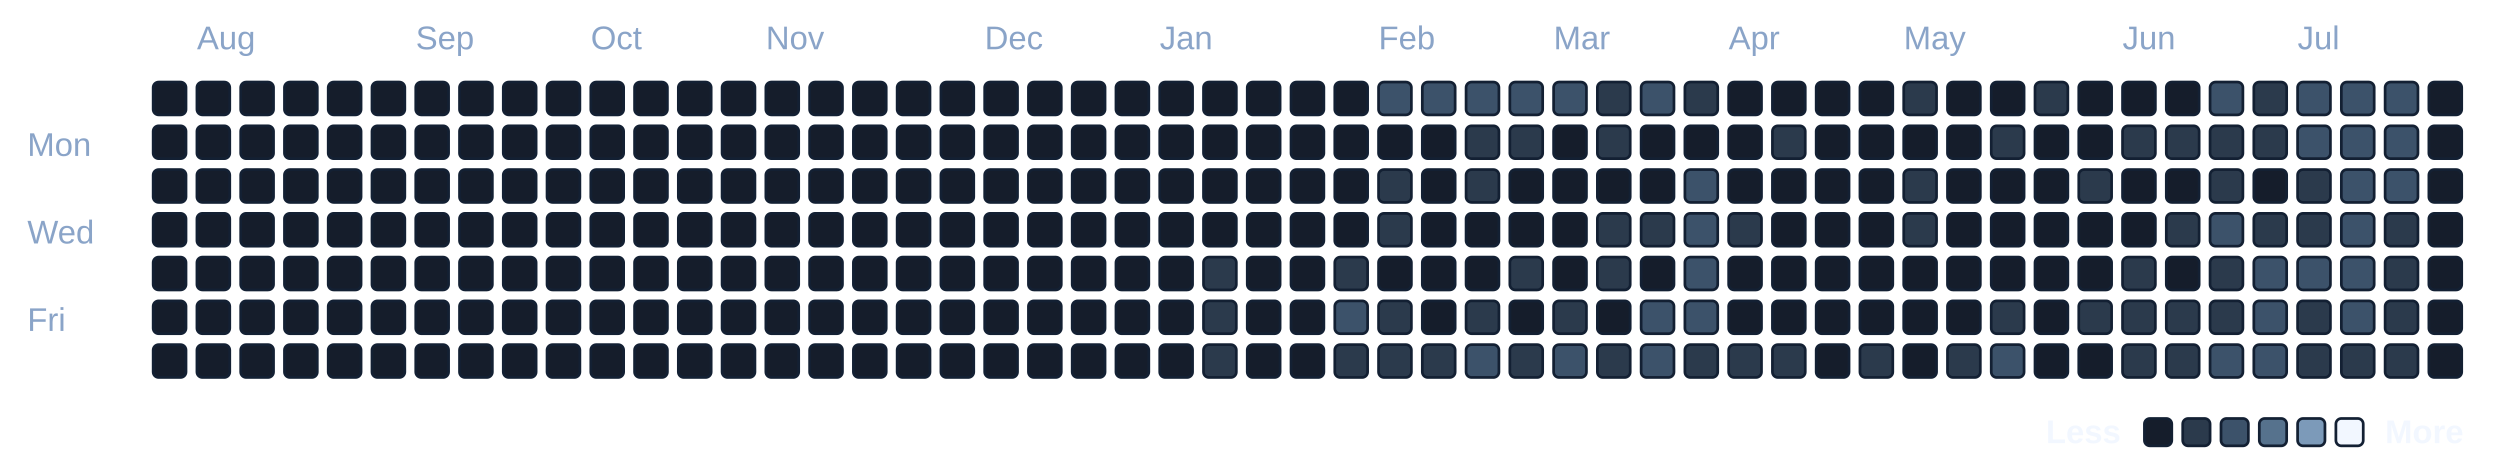
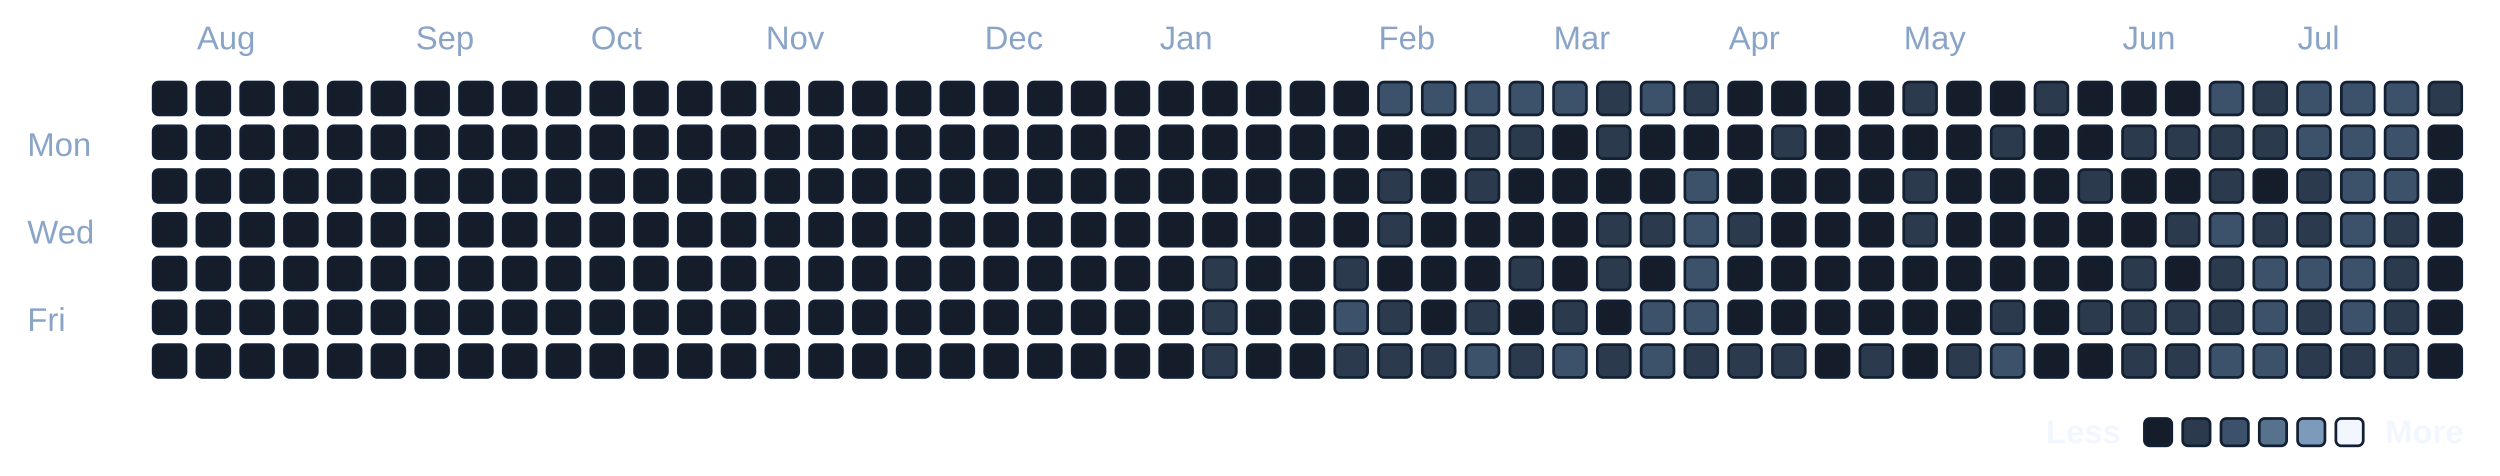
<svg xmlns="http://www.w3.org/2000/svg" baseProfile="tiny" height="174" version="1.2" width="914">
  <defs />
  <text fill="#8AA4C8" font-family="Segoe UI, Arial, sans-serif" font-size="12px" x="72" y="18">Aug</text>
  <text fill="#8AA4C8" font-family="Segoe UI, Arial, sans-serif" font-size="12px" x="152" y="18">Sep</text>
  <text fill="#8AA4C8" font-family="Segoe UI, Arial, sans-serif" font-size="12px" x="216" y="18">Oct</text>
  <text fill="#8AA4C8" font-family="Segoe UI, Arial, sans-serif" font-size="12px" x="280" y="18">Nov</text>
  <text fill="#8AA4C8" font-family="Segoe UI, Arial, sans-serif" font-size="12px" x="360" y="18">Dec</text>
  <text fill="#8AA4C8" font-family="Segoe UI, Arial, sans-serif" font-size="12px" x="424" y="18">Jan</text>
  <text fill="#8AA4C8" font-family="Segoe UI, Arial, sans-serif" font-size="12px" x="504" y="18">Feb</text>
  <text fill="#8AA4C8" font-family="Segoe UI, Arial, sans-serif" font-size="12px" x="568" y="18">Mar</text>
  <text fill="#8AA4C8" font-family="Segoe UI, Arial, sans-serif" font-size="12px" x="632" y="18">Apr</text>
  <text fill="#8AA4C8" font-family="Segoe UI, Arial, sans-serif" font-size="12px" x="696" y="18">May</text>
  <text fill="#8AA4C8" font-family="Segoe UI, Arial, sans-serif" font-size="12px" x="776" y="18">Jun</text>
  <text fill="#8AA4C8" font-family="Segoe UI, Arial, sans-serif" font-size="12px" x="840" y="18">Jul</text>
  <text fill="#8AA4C8" font-family="Segoe UI, Arial, sans-serif" font-size="12px" x="10" y="57">Mon</text>
  <text fill="#8AA4C8" font-family="Segoe UI, Arial, sans-serif" font-size="12px" x="10" y="89">Wed</text>
  <text fill="#8AA4C8" font-family="Segoe UI, Arial, sans-serif" font-size="12px" x="10" y="121">Fri</text>
  <rect fill="#151D2B" height="12" rx="2" ry="2" stroke="#132033" stroke-width="1" width="12" x="56" y="30" />
  <rect fill="#151D2B" height="12" rx="2" ry="2" stroke="#132033" stroke-width="1" width="12" x="56" y="46" />
  <rect fill="#151D2B" height="12" rx="2" ry="2" stroke="#132033" stroke-width="1" width="12" x="56" y="62" />
  <rect fill="#151D2B" height="12" rx="2" ry="2" stroke="#132033" stroke-width="1" width="12" x="56" y="78" />
  <rect fill="#151D2B" height="12" rx="2" ry="2" stroke="#132033" stroke-width="1" width="12" x="56" y="94" />
  <rect fill="#151D2B" height="12" rx="2" ry="2" stroke="#132033" stroke-width="1" width="12" x="56" y="110" />
  <rect fill="#151D2B" height="12" rx="2" ry="2" stroke="#132033" stroke-width="1" width="12" x="56" y="126" />
  <rect fill="#151D2B" height="12" rx="2" ry="2" stroke="#132033" stroke-width="1" width="12" x="72" y="30" />
  <rect fill="#151D2B" height="12" rx="2" ry="2" stroke="#132033" stroke-width="1" width="12" x="72" y="46" />
  <rect fill="#151D2B" height="12" rx="2" ry="2" stroke="#132033" stroke-width="1" width="12" x="72" y="62" />
  <rect fill="#151D2B" height="12" rx="2" ry="2" stroke="#132033" stroke-width="1" width="12" x="72" y="78" />
  <rect fill="#151D2B" height="12" rx="2" ry="2" stroke="#132033" stroke-width="1" width="12" x="72" y="94" />
  <rect fill="#151D2B" height="12" rx="2" ry="2" stroke="#132033" stroke-width="1" width="12" x="72" y="110" />
  <rect fill="#151D2B" height="12" rx="2" ry="2" stroke="#132033" stroke-width="1" width="12" x="72" y="126" />
  <rect fill="#151D2B" height="12" rx="2" ry="2" stroke="#132033" stroke-width="1" width="12" x="88" y="30" />
  <rect fill="#151D2B" height="12" rx="2" ry="2" stroke="#132033" stroke-width="1" width="12" x="88" y="46" />
  <rect fill="#151D2B" height="12" rx="2" ry="2" stroke="#132033" stroke-width="1" width="12" x="88" y="62" />
  <rect fill="#151D2B" height="12" rx="2" ry="2" stroke="#132033" stroke-width="1" width="12" x="88" y="78" />
  <rect fill="#151D2B" height="12" rx="2" ry="2" stroke="#132033" stroke-width="1" width="12" x="88" y="94" />
  <rect fill="#151D2B" height="12" rx="2" ry="2" stroke="#132033" stroke-width="1" width="12" x="88" y="110" />
  <rect fill="#151D2B" height="12" rx="2" ry="2" stroke="#132033" stroke-width="1" width="12" x="88" y="126" />
  <rect fill="#151D2B" height="12" rx="2" ry="2" stroke="#132033" stroke-width="1" width="12" x="104" y="30" />
  <rect fill="#151D2B" height="12" rx="2" ry="2" stroke="#132033" stroke-width="1" width="12" x="104" y="46" />
  <rect fill="#151D2B" height="12" rx="2" ry="2" stroke="#132033" stroke-width="1" width="12" x="104" y="62" />
  <rect fill="#151D2B" height="12" rx="2" ry="2" stroke="#132033" stroke-width="1" width="12" x="104" y="78" />
  <rect fill="#151D2B" height="12" rx="2" ry="2" stroke="#132033" stroke-width="1" width="12" x="104" y="94" />
  <rect fill="#151D2B" height="12" rx="2" ry="2" stroke="#132033" stroke-width="1" width="12" x="104" y="110" />
  <rect fill="#151D2B" height="12" rx="2" ry="2" stroke="#132033" stroke-width="1" width="12" x="104" y="126" />
  <rect fill="#151D2B" height="12" rx="2" ry="2" stroke="#132033" stroke-width="1" width="12" x="120" y="30" />
  <rect fill="#151D2B" height="12" rx="2" ry="2" stroke="#132033" stroke-width="1" width="12" x="120" y="46" />
  <rect fill="#151D2B" height="12" rx="2" ry="2" stroke="#132033" stroke-width="1" width="12" x="120" y="62" />
  <rect fill="#151D2B" height="12" rx="2" ry="2" stroke="#132033" stroke-width="1" width="12" x="120" y="78" />
  <rect fill="#151D2B" height="12" rx="2" ry="2" stroke="#132033" stroke-width="1" width="12" x="120" y="94" />
  <rect fill="#151D2B" height="12" rx="2" ry="2" stroke="#132033" stroke-width="1" width="12" x="120" y="110" />
  <rect fill="#151D2B" height="12" rx="2" ry="2" stroke="#132033" stroke-width="1" width="12" x="120" y="126" />
  <rect fill="#151D2B" height="12" rx="2" ry="2" stroke="#132033" stroke-width="1" width="12" x="136" y="30" />
  <rect fill="#151D2B" height="12" rx="2" ry="2" stroke="#132033" stroke-width="1" width="12" x="136" y="46" />
  <rect fill="#151D2B" height="12" rx="2" ry="2" stroke="#132033" stroke-width="1" width="12" x="136" y="62" />
  <rect fill="#151D2B" height="12" rx="2" ry="2" stroke="#132033" stroke-width="1" width="12" x="136" y="78" />
  <rect fill="#151D2B" height="12" rx="2" ry="2" stroke="#132033" stroke-width="1" width="12" x="136" y="94" />
  <rect fill="#151D2B" height="12" rx="2" ry="2" stroke="#132033" stroke-width="1" width="12" x="136" y="110" />
  <rect fill="#151D2B" height="12" rx="2" ry="2" stroke="#132033" stroke-width="1" width="12" x="136" y="126" />
  <rect fill="#151D2B" height="12" rx="2" ry="2" stroke="#132033" stroke-width="1" width="12" x="152" y="30" />
  <rect fill="#151D2B" height="12" rx="2" ry="2" stroke="#132033" stroke-width="1" width="12" x="152" y="46" />
  <rect fill="#151D2B" height="12" rx="2" ry="2" stroke="#132033" stroke-width="1" width="12" x="152" y="62" />
  <rect fill="#151D2B" height="12" rx="2" ry="2" stroke="#132033" stroke-width="1" width="12" x="152" y="78" />
  <rect fill="#151D2B" height="12" rx="2" ry="2" stroke="#132033" stroke-width="1" width="12" x="152" y="94" />
  <rect fill="#151D2B" height="12" rx="2" ry="2" stroke="#132033" stroke-width="1" width="12" x="152" y="110" />
  <rect fill="#151D2B" height="12" rx="2" ry="2" stroke="#132033" stroke-width="1" width="12" x="152" y="126" />
  <rect fill="#151D2B" height="12" rx="2" ry="2" stroke="#132033" stroke-width="1" width="12" x="168" y="30" />
  <rect fill="#151D2B" height="12" rx="2" ry="2" stroke="#132033" stroke-width="1" width="12" x="168" y="46" />
  <rect fill="#151D2B" height="12" rx="2" ry="2" stroke="#132033" stroke-width="1" width="12" x="168" y="62" />
  <rect fill="#151D2B" height="12" rx="2" ry="2" stroke="#132033" stroke-width="1" width="12" x="168" y="78" />
  <rect fill="#151D2B" height="12" rx="2" ry="2" stroke="#132033" stroke-width="1" width="12" x="168" y="94" />
  <rect fill="#151D2B" height="12" rx="2" ry="2" stroke="#132033" stroke-width="1" width="12" x="168" y="110" />
  <rect fill="#151D2B" height="12" rx="2" ry="2" stroke="#132033" stroke-width="1" width="12" x="168" y="126" />
  <rect fill="#151D2B" height="12" rx="2" ry="2" stroke="#132033" stroke-width="1" width="12" x="184" y="30" />
  <rect fill="#151D2B" height="12" rx="2" ry="2" stroke="#132033" stroke-width="1" width="12" x="184" y="46" />
  <rect fill="#151D2B" height="12" rx="2" ry="2" stroke="#132033" stroke-width="1" width="12" x="184" y="62" />
  <rect fill="#151D2B" height="12" rx="2" ry="2" stroke="#132033" stroke-width="1" width="12" x="184" y="78" />
  <rect fill="#151D2B" height="12" rx="2" ry="2" stroke="#132033" stroke-width="1" width="12" x="184" y="94" />
  <rect fill="#151D2B" height="12" rx="2" ry="2" stroke="#132033" stroke-width="1" width="12" x="184" y="110" />
  <rect fill="#151D2B" height="12" rx="2" ry="2" stroke="#132033" stroke-width="1" width="12" x="184" y="126" />
  <rect fill="#151D2B" height="12" rx="2" ry="2" stroke="#132033" stroke-width="1" width="12" x="200" y="30" />
  <rect fill="#151D2B" height="12" rx="2" ry="2" stroke="#132033" stroke-width="1" width="12" x="200" y="46" />
  <rect fill="#151D2B" height="12" rx="2" ry="2" stroke="#132033" stroke-width="1" width="12" x="200" y="62" />
  <rect fill="#151D2B" height="12" rx="2" ry="2" stroke="#132033" stroke-width="1" width="12" x="200" y="78" />
  <rect fill="#151D2B" height="12" rx="2" ry="2" stroke="#132033" stroke-width="1" width="12" x="200" y="94" />
  <rect fill="#151D2B" height="12" rx="2" ry="2" stroke="#132033" stroke-width="1" width="12" x="200" y="110" />
  <rect fill="#151D2B" height="12" rx="2" ry="2" stroke="#132033" stroke-width="1" width="12" x="200" y="126" />
  <rect fill="#151D2B" height="12" rx="2" ry="2" stroke="#132033" stroke-width="1" width="12" x="216" y="30" />
  <rect fill="#151D2B" height="12" rx="2" ry="2" stroke="#132033" stroke-width="1" width="12" x="216" y="46" />
  <rect fill="#151D2B" height="12" rx="2" ry="2" stroke="#132033" stroke-width="1" width="12" x="216" y="62" />
  <rect fill="#151D2B" height="12" rx="2" ry="2" stroke="#132033" stroke-width="1" width="12" x="216" y="78" />
  <rect fill="#151D2B" height="12" rx="2" ry="2" stroke="#132033" stroke-width="1" width="12" x="216" y="94" />
  <rect fill="#151D2B" height="12" rx="2" ry="2" stroke="#132033" stroke-width="1" width="12" x="216" y="110" />
  <rect fill="#151D2B" height="12" rx="2" ry="2" stroke="#132033" stroke-width="1" width="12" x="216" y="126" />
  <rect fill="#151D2B" height="12" rx="2" ry="2" stroke="#132033" stroke-width="1" width="12" x="232" y="30" />
  <rect fill="#151D2B" height="12" rx="2" ry="2" stroke="#132033" stroke-width="1" width="12" x="232" y="46" />
  <rect fill="#151D2B" height="12" rx="2" ry="2" stroke="#132033" stroke-width="1" width="12" x="232" y="62" />
  <rect fill="#151D2B" height="12" rx="2" ry="2" stroke="#132033" stroke-width="1" width="12" x="232" y="78" />
  <rect fill="#151D2B" height="12" rx="2" ry="2" stroke="#132033" stroke-width="1" width="12" x="232" y="94" />
  <rect fill="#151D2B" height="12" rx="2" ry="2" stroke="#132033" stroke-width="1" width="12" x="232" y="110" />
  <rect fill="#151D2B" height="12" rx="2" ry="2" stroke="#132033" stroke-width="1" width="12" x="232" y="126" />
  <rect fill="#151D2B" height="12" rx="2" ry="2" stroke="#132033" stroke-width="1" width="12" x="248" y="30" />
  <rect fill="#151D2B" height="12" rx="2" ry="2" stroke="#132033" stroke-width="1" width="12" x="248" y="46" />
  <rect fill="#151D2B" height="12" rx="2" ry="2" stroke="#132033" stroke-width="1" width="12" x="248" y="62" />
  <rect fill="#151D2B" height="12" rx="2" ry="2" stroke="#132033" stroke-width="1" width="12" x="248" y="78" />
  <rect fill="#151D2B" height="12" rx="2" ry="2" stroke="#132033" stroke-width="1" width="12" x="248" y="94" />
  <rect fill="#151D2B" height="12" rx="2" ry="2" stroke="#132033" stroke-width="1" width="12" x="248" y="110" />
  <rect fill="#151D2B" height="12" rx="2" ry="2" stroke="#132033" stroke-width="1" width="12" x="248" y="126" />
  <rect fill="#151D2B" height="12" rx="2" ry="2" stroke="#132033" stroke-width="1" width="12" x="264" y="30" />
  <rect fill="#151D2B" height="12" rx="2" ry="2" stroke="#132033" stroke-width="1" width="12" x="264" y="46" />
  <rect fill="#151D2B" height="12" rx="2" ry="2" stroke="#132033" stroke-width="1" width="12" x="264" y="62" />
  <rect fill="#151D2B" height="12" rx="2" ry="2" stroke="#132033" stroke-width="1" width="12" x="264" y="78" />
  <rect fill="#151D2B" height="12" rx="2" ry="2" stroke="#132033" stroke-width="1" width="12" x="264" y="94" />
  <rect fill="#151D2B" height="12" rx="2" ry="2" stroke="#132033" stroke-width="1" width="12" x="264" y="110" />
  <rect fill="#151D2B" height="12" rx="2" ry="2" stroke="#132033" stroke-width="1" width="12" x="264" y="126" />
  <rect fill="#151D2B" height="12" rx="2" ry="2" stroke="#132033" stroke-width="1" width="12" x="280" y="30" />
  <rect fill="#151D2B" height="12" rx="2" ry="2" stroke="#132033" stroke-width="1" width="12" x="280" y="46" />
  <rect fill="#151D2B" height="12" rx="2" ry="2" stroke="#132033" stroke-width="1" width="12" x="280" y="62" />
  <rect fill="#151D2B" height="12" rx="2" ry="2" stroke="#132033" stroke-width="1" width="12" x="280" y="78" />
  <rect fill="#151D2B" height="12" rx="2" ry="2" stroke="#132033" stroke-width="1" width="12" x="280" y="94" />
  <rect fill="#151D2B" height="12" rx="2" ry="2" stroke="#132033" stroke-width="1" width="12" x="280" y="110" />
  <rect fill="#151D2B" height="12" rx="2" ry="2" stroke="#132033" stroke-width="1" width="12" x="280" y="126" />
  <rect fill="#151D2B" height="12" rx="2" ry="2" stroke="#132033" stroke-width="1" width="12" x="296" y="30" />
  <rect fill="#151D2B" height="12" rx="2" ry="2" stroke="#132033" stroke-width="1" width="12" x="296" y="46" />
  <rect fill="#151D2B" height="12" rx="2" ry="2" stroke="#132033" stroke-width="1" width="12" x="296" y="62" />
  <rect fill="#151D2B" height="12" rx="2" ry="2" stroke="#132033" stroke-width="1" width="12" x="296" y="78" />
  <rect fill="#151D2B" height="12" rx="2" ry="2" stroke="#132033" stroke-width="1" width="12" x="296" y="94" />
  <rect fill="#151D2B" height="12" rx="2" ry="2" stroke="#132033" stroke-width="1" width="12" x="296" y="110" />
  <rect fill="#151D2B" height="12" rx="2" ry="2" stroke="#132033" stroke-width="1" width="12" x="296" y="126" />
  <rect fill="#151D2B" height="12" rx="2" ry="2" stroke="#132033" stroke-width="1" width="12" x="312" y="30" />
  <rect fill="#151D2B" height="12" rx="2" ry="2" stroke="#132033" stroke-width="1" width="12" x="312" y="46" />
  <rect fill="#151D2B" height="12" rx="2" ry="2" stroke="#132033" stroke-width="1" width="12" x="312" y="62" />
  <rect fill="#151D2B" height="12" rx="2" ry="2" stroke="#132033" stroke-width="1" width="12" x="312" y="78" />
  <rect fill="#151D2B" height="12" rx="2" ry="2" stroke="#132033" stroke-width="1" width="12" x="312" y="94" />
  <rect fill="#151D2B" height="12" rx="2" ry="2" stroke="#132033" stroke-width="1" width="12" x="312" y="110" />
  <rect fill="#151D2B" height="12" rx="2" ry="2" stroke="#132033" stroke-width="1" width="12" x="312" y="126" />
  <rect fill="#151D2B" height="12" rx="2" ry="2" stroke="#132033" stroke-width="1" width="12" x="328" y="30" />
  <rect fill="#151D2B" height="12" rx="2" ry="2" stroke="#132033" stroke-width="1" width="12" x="328" y="46" />
  <rect fill="#151D2B" height="12" rx="2" ry="2" stroke="#132033" stroke-width="1" width="12" x="328" y="62" />
  <rect fill="#151D2B" height="12" rx="2" ry="2" stroke="#132033" stroke-width="1" width="12" x="328" y="78" />
  <rect fill="#151D2B" height="12" rx="2" ry="2" stroke="#132033" stroke-width="1" width="12" x="328" y="94" />
  <rect fill="#151D2B" height="12" rx="2" ry="2" stroke="#132033" stroke-width="1" width="12" x="328" y="110" />
  <rect fill="#151D2B" height="12" rx="2" ry="2" stroke="#132033" stroke-width="1" width="12" x="328" y="126" />
  <rect fill="#151D2B" height="12" rx="2" ry="2" stroke="#132033" stroke-width="1" width="12" x="344" y="30" />
  <rect fill="#151D2B" height="12" rx="2" ry="2" stroke="#132033" stroke-width="1" width="12" x="344" y="46" />
  <rect fill="#151D2B" height="12" rx="2" ry="2" stroke="#132033" stroke-width="1" width="12" x="344" y="62" />
  <rect fill="#151D2B" height="12" rx="2" ry="2" stroke="#132033" stroke-width="1" width="12" x="344" y="78" />
  <rect fill="#151D2B" height="12" rx="2" ry="2" stroke="#132033" stroke-width="1" width="12" x="344" y="94" />
  <rect fill="#151D2B" height="12" rx="2" ry="2" stroke="#132033" stroke-width="1" width="12" x="344" y="110" />
  <rect fill="#151D2B" height="12" rx="2" ry="2" stroke="#132033" stroke-width="1" width="12" x="344" y="126" />
  <rect fill="#151D2B" height="12" rx="2" ry="2" stroke="#132033" stroke-width="1" width="12" x="360" y="30" />
  <rect fill="#151D2B" height="12" rx="2" ry="2" stroke="#132033" stroke-width="1" width="12" x="360" y="46" />
  <rect fill="#151D2B" height="12" rx="2" ry="2" stroke="#132033" stroke-width="1" width="12" x="360" y="62" />
  <rect fill="#151D2B" height="12" rx="2" ry="2" stroke="#132033" stroke-width="1" width="12" x="360" y="78" />
  <rect fill="#151D2B" height="12" rx="2" ry="2" stroke="#132033" stroke-width="1" width="12" x="360" y="94" />
  <rect fill="#151D2B" height="12" rx="2" ry="2" stroke="#132033" stroke-width="1" width="12" x="360" y="110" />
  <rect fill="#151D2B" height="12" rx="2" ry="2" stroke="#132033" stroke-width="1" width="12" x="360" y="126" />
  <rect fill="#151D2B" height="12" rx="2" ry="2" stroke="#132033" stroke-width="1" width="12" x="376" y="30" />
  <rect fill="#151D2B" height="12" rx="2" ry="2" stroke="#132033" stroke-width="1" width="12" x="376" y="46" />
  <rect fill="#151D2B" height="12" rx="2" ry="2" stroke="#132033" stroke-width="1" width="12" x="376" y="62" />
  <rect fill="#151D2B" height="12" rx="2" ry="2" stroke="#132033" stroke-width="1" width="12" x="376" y="78" />
  <rect fill="#151D2B" height="12" rx="2" ry="2" stroke="#132033" stroke-width="1" width="12" x="376" y="94" />
  <rect fill="#151D2B" height="12" rx="2" ry="2" stroke="#132033" stroke-width="1" width="12" x="376" y="110" />
  <rect fill="#151D2B" height="12" rx="2" ry="2" stroke="#132033" stroke-width="1" width="12" x="376" y="126" />
  <rect fill="#151D2B" height="12" rx="2" ry="2" stroke="#132033" stroke-width="1" width="12" x="392" y="30" />
  <rect fill="#151D2B" height="12" rx="2" ry="2" stroke="#132033" stroke-width="1" width="12" x="392" y="46" />
  <rect fill="#151D2B" height="12" rx="2" ry="2" stroke="#132033" stroke-width="1" width="12" x="392" y="62" />
  <rect fill="#151D2B" height="12" rx="2" ry="2" stroke="#132033" stroke-width="1" width="12" x="392" y="78" />
  <rect fill="#151D2B" height="12" rx="2" ry="2" stroke="#132033" stroke-width="1" width="12" x="392" y="94" />
  <rect fill="#151D2B" height="12" rx="2" ry="2" stroke="#132033" stroke-width="1" width="12" x="392" y="110" />
  <rect fill="#151D2B" height="12" rx="2" ry="2" stroke="#132033" stroke-width="1" width="12" x="392" y="126" />
  <rect fill="#151D2B" height="12" rx="2" ry="2" stroke="#132033" stroke-width="1" width="12" x="408" y="30" />
  <rect fill="#151D2B" height="12" rx="2" ry="2" stroke="#132033" stroke-width="1" width="12" x="408" y="46" />
  <rect fill="#151D2B" height="12" rx="2" ry="2" stroke="#132033" stroke-width="1" width="12" x="408" y="62" />
  <rect fill="#151D2B" height="12" rx="2" ry="2" stroke="#132033" stroke-width="1" width="12" x="408" y="78" />
  <rect fill="#151D2B" height="12" rx="2" ry="2" stroke="#132033" stroke-width="1" width="12" x="408" y="94" />
  <rect fill="#151D2B" height="12" rx="2" ry="2" stroke="#132033" stroke-width="1" width="12" x="408" y="110" />
  <rect fill="#151D2B" height="12" rx="2" ry="2" stroke="#132033" stroke-width="1" width="12" x="408" y="126" />
  <rect fill="#151D2B" height="12" rx="2" ry="2" stroke="#132033" stroke-width="1" width="12" x="424" y="30" />
  <rect fill="#151D2B" height="12" rx="2" ry="2" stroke="#132033" stroke-width="1" width="12" x="424" y="46" />
  <rect fill="#151D2B" height="12" rx="2" ry="2" stroke="#132033" stroke-width="1" width="12" x="424" y="62" />
  <rect fill="#151D2B" height="12" rx="2" ry="2" stroke="#132033" stroke-width="1" width="12" x="424" y="78" />
  <rect fill="#151D2B" height="12" rx="2" ry="2" stroke="#132033" stroke-width="1" width="12" x="424" y="94" />
  <rect fill="#151D2B" height="12" rx="2" ry="2" stroke="#132033" stroke-width="1" width="12" x="424" y="110" />
  <rect fill="#151D2B" height="12" rx="2" ry="2" stroke="#132033" stroke-width="1" width="12" x="424" y="126" />
  <rect fill="#151D2B" height="12" rx="2" ry="2" stroke="#132033" stroke-width="1" width="12" x="440" y="30" />
  <rect fill="#151D2B" height="12" rx="2" ry="2" stroke="#132033" stroke-width="1" width="12" x="440" y="46" />
  <rect fill="#151D2B" height="12" rx="2" ry="2" stroke="#132033" stroke-width="1" width="12" x="440" y="62" />
  <rect fill="#151D2B" height="12" rx="2" ry="2" stroke="#132033" stroke-width="1" width="12" x="440" y="78" />
  <rect fill="#2B3A4C" height="12" rx="2" ry="2" stroke="#132033" stroke-width="1" width="12" x="440" y="94" />
  <rect fill="#2B3A4C" height="12" rx="2" ry="2" stroke="#132033" stroke-width="1" width="12" x="440" y="110" />
  <rect fill="#2B3A4C" height="12" rx="2" ry="2" stroke="#132033" stroke-width="1" width="12" x="440" y="126" />
  <rect fill="#151D2B" height="12" rx="2" ry="2" stroke="#132033" stroke-width="1" width="12" x="456" y="30" />
  <rect fill="#151D2B" height="12" rx="2" ry="2" stroke="#132033" stroke-width="1" width="12" x="456" y="46" />
  <rect fill="#151D2B" height="12" rx="2" ry="2" stroke="#132033" stroke-width="1" width="12" x="456" y="62" />
  <rect fill="#151D2B" height="12" rx="2" ry="2" stroke="#132033" stroke-width="1" width="12" x="456" y="78" />
  <rect fill="#151D2B" height="12" rx="2" ry="2" stroke="#132033" stroke-width="1" width="12" x="456" y="94" />
  <rect fill="#151D2B" height="12" rx="2" ry="2" stroke="#132033" stroke-width="1" width="12" x="456" y="110" />
  <rect fill="#151D2B" height="12" rx="2" ry="2" stroke="#132033" stroke-width="1" width="12" x="456" y="126" />
  <rect fill="#151D2B" height="12" rx="2" ry="2" stroke="#132033" stroke-width="1" width="12" x="472" y="30" />
  <rect fill="#151D2B" height="12" rx="2" ry="2" stroke="#132033" stroke-width="1" width="12" x="472" y="46" />
  <rect fill="#151D2B" height="12" rx="2" ry="2" stroke="#132033" stroke-width="1" width="12" x="472" y="62" />
  <rect fill="#151D2B" height="12" rx="2" ry="2" stroke="#132033" stroke-width="1" width="12" x="472" y="78" />
  <rect fill="#151D2B" height="12" rx="2" ry="2" stroke="#132033" stroke-width="1" width="12" x="472" y="94" />
  <rect fill="#151D2B" height="12" rx="2" ry="2" stroke="#132033" stroke-width="1" width="12" x="472" y="110" />
  <rect fill="#151D2B" height="12" rx="2" ry="2" stroke="#132033" stroke-width="1" width="12" x="472" y="126" />
  <rect fill="#151D2B" height="12" rx="2" ry="2" stroke="#132033" stroke-width="1" width="12" x="488" y="30" />
  <rect fill="#151D2B" height="12" rx="2" ry="2" stroke="#132033" stroke-width="1" width="12" x="488" y="46" />
  <rect fill="#151D2B" height="12" rx="2" ry="2" stroke="#132033" stroke-width="1" width="12" x="488" y="62" />
  <rect fill="#151D2B" height="12" rx="2" ry="2" stroke="#132033" stroke-width="1" width="12" x="488" y="78" />
  <rect fill="#2B3A4C" height="12" rx="2" ry="2" stroke="#132033" stroke-width="1" width="12" x="488" y="94" />
  <rect fill="#3C526A" height="12" rx="2" ry="2" stroke="#132033" stroke-width="1" width="12" x="488" y="110" />
  <rect fill="#2B3A4C" height="12" rx="2" ry="2" stroke="#132033" stroke-width="1" width="12" x="488" y="126" />
  <rect fill="#3C526A" height="12" rx="2" ry="2" stroke="#132033" stroke-width="1" width="12" x="504" y="30" />
  <rect fill="#151D2B" height="12" rx="2" ry="2" stroke="#132033" stroke-width="1" width="12" x="504" y="46" />
  <rect fill="#2B3A4C" height="12" rx="2" ry="2" stroke="#132033" stroke-width="1" width="12" x="504" y="62" />
  <rect fill="#2B3A4C" height="12" rx="2" ry="2" stroke="#132033" stroke-width="1" width="12" x="504" y="78" />
  <rect fill="#151D2B" height="12" rx="2" ry="2" stroke="#132033" stroke-width="1" width="12" x="504" y="94" />
  <rect fill="#2B3A4C" height="12" rx="2" ry="2" stroke="#132033" stroke-width="1" width="12" x="504" y="110" />
  <rect fill="#2B3A4C" height="12" rx="2" ry="2" stroke="#132033" stroke-width="1" width="12" x="504" y="126" />
  <rect fill="#3C526A" height="12" rx="2" ry="2" stroke="#132033" stroke-width="1" width="12" x="520" y="30" />
  <rect fill="#151D2B" height="12" rx="2" ry="2" stroke="#132033" stroke-width="1" width="12" x="520" y="46" />
  <rect fill="#151D2B" height="12" rx="2" ry="2" stroke="#132033" stroke-width="1" width="12" x="520" y="62" />
  <rect fill="#151D2B" height="12" rx="2" ry="2" stroke="#132033" stroke-width="1" width="12" x="520" y="78" />
  <rect fill="#151D2B" height="12" rx="2" ry="2" stroke="#132033" stroke-width="1" width="12" x="520" y="94" />
  <rect fill="#151D2B" height="12" rx="2" ry="2" stroke="#132033" stroke-width="1" width="12" x="520" y="110" />
  <rect fill="#2B3A4C" height="12" rx="2" ry="2" stroke="#132033" stroke-width="1" width="12" x="520" y="126" />
  <rect fill="#3C526A" height="12" rx="2" ry="2" stroke="#132033" stroke-width="1" width="12" x="536" y="30" />
  <rect fill="#2B3A4C" height="12" rx="2" ry="2" stroke="#132033" stroke-width="1" width="12" x="536" y="46" />
  <rect fill="#2B3A4C" height="12" rx="2" ry="2" stroke="#132033" stroke-width="1" width="12" x="536" y="62" />
  <rect fill="#151D2B" height="12" rx="2" ry="2" stroke="#132033" stroke-width="1" width="12" x="536" y="78" />
  <rect fill="#151D2B" height="12" rx="2" ry="2" stroke="#132033" stroke-width="1" width="12" x="536" y="94" />
  <rect fill="#2B3A4C" height="12" rx="2" ry="2" stroke="#132033" stroke-width="1" width="12" x="536" y="110" />
  <rect fill="#3C526A" height="12" rx="2" ry="2" stroke="#132033" stroke-width="1" width="12" x="536" y="126" />
  <rect fill="#3C526A" height="12" rx="2" ry="2" stroke="#132033" stroke-width="1" width="12" x="552" y="30" />
  <rect fill="#2B3A4C" height="12" rx="2" ry="2" stroke="#132033" stroke-width="1" width="12" x="552" y="46" />
  <rect fill="#151D2B" height="12" rx="2" ry="2" stroke="#132033" stroke-width="1" width="12" x="552" y="62" />
  <rect fill="#151D2B" height="12" rx="2" ry="2" stroke="#132033" stroke-width="1" width="12" x="552" y="78" />
  <rect fill="#2B3A4C" height="12" rx="2" ry="2" stroke="#132033" stroke-width="1" width="12" x="552" y="94" />
  <rect fill="#151D2B" height="12" rx="2" ry="2" stroke="#132033" stroke-width="1" width="12" x="552" y="110" />
  <rect fill="#2B3A4C" height="12" rx="2" ry="2" stroke="#132033" stroke-width="1" width="12" x="552" y="126" />
  <rect fill="#3C526A" height="12" rx="2" ry="2" stroke="#132033" stroke-width="1" width="12" x="568" y="30" />
  <rect fill="#151D2B" height="12" rx="2" ry="2" stroke="#132033" stroke-width="1" width="12" x="568" y="46" />
  <rect fill="#151D2B" height="12" rx="2" ry="2" stroke="#132033" stroke-width="1" width="12" x="568" y="62" />
  <rect fill="#151D2B" height="12" rx="2" ry="2" stroke="#132033" stroke-width="1" width="12" x="568" y="78" />
  <rect fill="#151D2B" height="12" rx="2" ry="2" stroke="#132033" stroke-width="1" width="12" x="568" y="94" />
  <rect fill="#2B3A4C" height="12" rx="2" ry="2" stroke="#132033" stroke-width="1" width="12" x="568" y="110" />
  <rect fill="#3C526A" height="12" rx="2" ry="2" stroke="#132033" stroke-width="1" width="12" x="568" y="126" />
  <rect fill="#2B3A4C" height="12" rx="2" ry="2" stroke="#132033" stroke-width="1" width="12" x="584" y="30" />
  <rect fill="#2B3A4C" height="12" rx="2" ry="2" stroke="#132033" stroke-width="1" width="12" x="584" y="46" />
  <rect fill="#151D2B" height="12" rx="2" ry="2" stroke="#132033" stroke-width="1" width="12" x="584" y="62" />
  <rect fill="#2B3A4C" height="12" rx="2" ry="2" stroke="#132033" stroke-width="1" width="12" x="584" y="78" />
  <rect fill="#2B3A4C" height="12" rx="2" ry="2" stroke="#132033" stroke-width="1" width="12" x="584" y="94" />
  <rect fill="#151D2B" height="12" rx="2" ry="2" stroke="#132033" stroke-width="1" width="12" x="584" y="110" />
  <rect fill="#2B3A4C" height="12" rx="2" ry="2" stroke="#132033" stroke-width="1" width="12" x="584" y="126" />
  <rect fill="#3C526A" height="12" rx="2" ry="2" stroke="#132033" stroke-width="1" width="12" x="600" y="30" />
  <rect fill="#151D2B" height="12" rx="2" ry="2" stroke="#132033" stroke-width="1" width="12" x="600" y="46" />
  <rect fill="#151D2B" height="12" rx="2" ry="2" stroke="#132033" stroke-width="1" width="12" x="600" y="62" />
  <rect fill="#2B3A4C" height="12" rx="2" ry="2" stroke="#132033" stroke-width="1" width="12" x="600" y="78" />
  <rect fill="#151D2B" height="12" rx="2" ry="2" stroke="#132033" stroke-width="1" width="12" x="600" y="94" />
  <rect fill="#3C526A" height="12" rx="2" ry="2" stroke="#132033" stroke-width="1" width="12" x="600" y="110" />
  <rect fill="#3C526A" height="12" rx="2" ry="2" stroke="#132033" stroke-width="1" width="12" x="600" y="126" />
  <rect fill="#2B3A4C" height="12" rx="2" ry="2" stroke="#132033" stroke-width="1" width="12" x="616" y="30" />
  <rect fill="#151D2B" height="12" rx="2" ry="2" stroke="#132033" stroke-width="1" width="12" x="616" y="46" />
  <rect fill="#3C526A" height="12" rx="2" ry="2" stroke="#132033" stroke-width="1" width="12" x="616" y="62" />
  <rect fill="#3C526A" height="12" rx="2" ry="2" stroke="#132033" stroke-width="1" width="12" x="616" y="78" />
  <rect fill="#3C526A" height="12" rx="2" ry="2" stroke="#132033" stroke-width="1" width="12" x="616" y="94" />
  <rect fill="#3C526A" height="12" rx="2" ry="2" stroke="#132033" stroke-width="1" width="12" x="616" y="110" />
  <rect fill="#2B3A4C" height="12" rx="2" ry="2" stroke="#132033" stroke-width="1" width="12" x="616" y="126" />
  <rect fill="#151D2B" height="12" rx="2" ry="2" stroke="#132033" stroke-width="1" width="12" x="632" y="30" />
  <rect fill="#151D2B" height="12" rx="2" ry="2" stroke="#132033" stroke-width="1" width="12" x="632" y="46" />
  <rect fill="#151D2B" height="12" rx="2" ry="2" stroke="#132033" stroke-width="1" width="12" x="632" y="62" />
  <rect fill="#2B3A4C" height="12" rx="2" ry="2" stroke="#132033" stroke-width="1" width="12" x="632" y="78" />
  <rect fill="#151D2B" height="12" rx="2" ry="2" stroke="#132033" stroke-width="1" width="12" x="632" y="94" />
  <rect fill="#151D2B" height="12" rx="2" ry="2" stroke="#132033" stroke-width="1" width="12" x="632" y="110" />
  <rect fill="#2B3A4C" height="12" rx="2" ry="2" stroke="#132033" stroke-width="1" width="12" x="632" y="126" />
  <rect fill="#151D2B" height="12" rx="2" ry="2" stroke="#132033" stroke-width="1" width="12" x="648" y="30" />
  <rect fill="#2B3A4C" height="12" rx="2" ry="2" stroke="#132033" stroke-width="1" width="12" x="648" y="46" />
  <rect fill="#151D2B" height="12" rx="2" ry="2" stroke="#132033" stroke-width="1" width="12" x="648" y="62" />
  <rect fill="#151D2B" height="12" rx="2" ry="2" stroke="#132033" stroke-width="1" width="12" x="648" y="78" />
  <rect fill="#151D2B" height="12" rx="2" ry="2" stroke="#132033" stroke-width="1" width="12" x="648" y="94" />
  <rect fill="#151D2B" height="12" rx="2" ry="2" stroke="#132033" stroke-width="1" width="12" x="648" y="110" />
  <rect fill="#2B3A4C" height="12" rx="2" ry="2" stroke="#132033" stroke-width="1" width="12" x="648" y="126" />
  <rect fill="#151D2B" height="12" rx="2" ry="2" stroke="#132033" stroke-width="1" width="12" x="664" y="30" />
  <rect fill="#151D2B" height="12" rx="2" ry="2" stroke="#132033" stroke-width="1" width="12" x="664" y="46" />
  <rect fill="#151D2B" height="12" rx="2" ry="2" stroke="#132033" stroke-width="1" width="12" x="664" y="62" />
  <rect fill="#151D2B" height="12" rx="2" ry="2" stroke="#132033" stroke-width="1" width="12" x="664" y="78" />
  <rect fill="#151D2B" height="12" rx="2" ry="2" stroke="#132033" stroke-width="1" width="12" x="664" y="94" />
  <rect fill="#151D2B" height="12" rx="2" ry="2" stroke="#132033" stroke-width="1" width="12" x="664" y="110" />
  <rect fill="#151D2B" height="12" rx="2" ry="2" stroke="#132033" stroke-width="1" width="12" x="664" y="126" />
  <rect fill="#151D2B" height="12" rx="2" ry="2" stroke="#132033" stroke-width="1" width="12" x="680" y="30" />
  <rect fill="#151D2B" height="12" rx="2" ry="2" stroke="#132033" stroke-width="1" width="12" x="680" y="46" />
  <rect fill="#151D2B" height="12" rx="2" ry="2" stroke="#132033" stroke-width="1" width="12" x="680" y="62" />
  <rect fill="#151D2B" height="12" rx="2" ry="2" stroke="#132033" stroke-width="1" width="12" x="680" y="78" />
  <rect fill="#151D2B" height="12" rx="2" ry="2" stroke="#132033" stroke-width="1" width="12" x="680" y="94" />
  <rect fill="#151D2B" height="12" rx="2" ry="2" stroke="#132033" stroke-width="1" width="12" x="680" y="110" />
  <rect fill="#2B3A4C" height="12" rx="2" ry="2" stroke="#132033" stroke-width="1" width="12" x="680" y="126" />
  <rect fill="#2B3A4C" height="12" rx="2" ry="2" stroke="#132033" stroke-width="1" width="12" x="696" y="30" />
  <rect fill="#151D2B" height="12" rx="2" ry="2" stroke="#132033" stroke-width="1" width="12" x="696" y="46" />
  <rect fill="#2B3A4C" height="12" rx="2" ry="2" stroke="#132033" stroke-width="1" width="12" x="696" y="62" />
  <rect fill="#2B3A4C" height="12" rx="2" ry="2" stroke="#132033" stroke-width="1" width="12" x="696" y="78" />
  <rect fill="#151D2B" height="12" rx="2" ry="2" stroke="#132033" stroke-width="1" width="12" x="696" y="94" />
  <rect fill="#151D2B" height="12" rx="2" ry="2" stroke="#132033" stroke-width="1" width="12" x="696" y="110" />
  <rect fill="#151D2B" height="12" rx="2" ry="2" stroke="#132033" stroke-width="1" width="12" x="696" y="126" />
  <rect fill="#151D2B" height="12" rx="2" ry="2" stroke="#132033" stroke-width="1" width="12" x="712" y="30" />
  <rect fill="#151D2B" height="12" rx="2" ry="2" stroke="#132033" stroke-width="1" width="12" x="712" y="46" />
  <rect fill="#151D2B" height="12" rx="2" ry="2" stroke="#132033" stroke-width="1" width="12" x="712" y="62" />
  <rect fill="#151D2B" height="12" rx="2" ry="2" stroke="#132033" stroke-width="1" width="12" x="712" y="78" />
  <rect fill="#151D2B" height="12" rx="2" ry="2" stroke="#132033" stroke-width="1" width="12" x="712" y="94" />
  <rect fill="#151D2B" height="12" rx="2" ry="2" stroke="#132033" stroke-width="1" width="12" x="712" y="110" />
  <rect fill="#2B3A4C" height="12" rx="2" ry="2" stroke="#132033" stroke-width="1" width="12" x="712" y="126" />
  <rect fill="#151D2B" height="12" rx="2" ry="2" stroke="#132033" stroke-width="1" width="12" x="728" y="30" />
  <rect fill="#2B3A4C" height="12" rx="2" ry="2" stroke="#132033" stroke-width="1" width="12" x="728" y="46" />
  <rect fill="#151D2B" height="12" rx="2" ry="2" stroke="#132033" stroke-width="1" width="12" x="728" y="62" />
  <rect fill="#151D2B" height="12" rx="2" ry="2" stroke="#132033" stroke-width="1" width="12" x="728" y="78" />
  <rect fill="#151D2B" height="12" rx="2" ry="2" stroke="#132033" stroke-width="1" width="12" x="728" y="94" />
  <rect fill="#2B3A4C" height="12" rx="2" ry="2" stroke="#132033" stroke-width="1" width="12" x="728" y="110" />
  <rect fill="#3C526A" height="12" rx="2" ry="2" stroke="#132033" stroke-width="1" width="12" x="728" y="126" />
  <rect fill="#2B3A4C" height="12" rx="2" ry="2" stroke="#132033" stroke-width="1" width="12" x="744" y="30" />
  <rect fill="#151D2B" height="12" rx="2" ry="2" stroke="#132033" stroke-width="1" width="12" x="744" y="46" />
  <rect fill="#151D2B" height="12" rx="2" ry="2" stroke="#132033" stroke-width="1" width="12" x="744" y="62" />
  <rect fill="#151D2B" height="12" rx="2" ry="2" stroke="#132033" stroke-width="1" width="12" x="744" y="78" />
  <rect fill="#151D2B" height="12" rx="2" ry="2" stroke="#132033" stroke-width="1" width="12" x="744" y="94" />
  <rect fill="#151D2B" height="12" rx="2" ry="2" stroke="#132033" stroke-width="1" width="12" x="744" y="110" />
  <rect fill="#151D2B" height="12" rx="2" ry="2" stroke="#132033" stroke-width="1" width="12" x="744" y="126" />
  <rect fill="#151D2B" height="12" rx="2" ry="2" stroke="#132033" stroke-width="1" width="12" x="760" y="30" />
  <rect fill="#151D2B" height="12" rx="2" ry="2" stroke="#132033" stroke-width="1" width="12" x="760" y="46" />
  <rect fill="#2B3A4C" height="12" rx="2" ry="2" stroke="#132033" stroke-width="1" width="12" x="760" y="62" />
  <rect fill="#151D2B" height="12" rx="2" ry="2" stroke="#132033" stroke-width="1" width="12" x="760" y="78" />
  <rect fill="#151D2B" height="12" rx="2" ry="2" stroke="#132033" stroke-width="1" width="12" x="760" y="94" />
  <rect fill="#2B3A4C" height="12" rx="2" ry="2" stroke="#132033" stroke-width="1" width="12" x="760" y="110" />
  <rect fill="#151D2B" height="12" rx="2" ry="2" stroke="#132033" stroke-width="1" width="12" x="760" y="126" />
  <rect fill="#151D2B" height="12" rx="2" ry="2" stroke="#132033" stroke-width="1" width="12" x="776" y="30" />
  <rect fill="#2B3A4C" height="12" rx="2" ry="2" stroke="#132033" stroke-width="1" width="12" x="776" y="46" />
  <rect fill="#151D2B" height="12" rx="2" ry="2" stroke="#132033" stroke-width="1" width="12" x="776" y="62" />
  <rect fill="#151D2B" height="12" rx="2" ry="2" stroke="#132033" stroke-width="1" width="12" x="776" y="78" />
  <rect fill="#2B3A4C" height="12" rx="2" ry="2" stroke="#132033" stroke-width="1" width="12" x="776" y="94" />
  <rect fill="#2B3A4C" height="12" rx="2" ry="2" stroke="#132033" stroke-width="1" width="12" x="776" y="110" />
  <rect fill="#2B3A4C" height="12" rx="2" ry="2" stroke="#132033" stroke-width="1" width="12" x="776" y="126" />
  <rect fill="#151D2B" height="12" rx="2" ry="2" stroke="#132033" stroke-width="1" width="12" x="792" y="30" />
  <rect fill="#2B3A4C" height="12" rx="2" ry="2" stroke="#132033" stroke-width="1" width="12" x="792" y="46" />
  <rect fill="#151D2B" height="12" rx="2" ry="2" stroke="#132033" stroke-width="1" width="12" x="792" y="62" />
  <rect fill="#2B3A4C" height="12" rx="2" ry="2" stroke="#132033" stroke-width="1" width="12" x="792" y="78" />
  <rect fill="#151D2B" height="12" rx="2" ry="2" stroke="#132033" stroke-width="1" width="12" x="792" y="94" />
  <rect fill="#2B3A4C" height="12" rx="2" ry="2" stroke="#132033" stroke-width="1" width="12" x="792" y="110" />
  <rect fill="#2B3A4C" height="12" rx="2" ry="2" stroke="#132033" stroke-width="1" width="12" x="792" y="126" />
  <rect fill="#3C526A" height="12" rx="2" ry="2" stroke="#132033" stroke-width="1" width="12" x="808" y="30" />
  <rect fill="#2B3A4C" height="12" rx="2" ry="2" stroke="#132033" stroke-width="1" width="12" x="808" y="46" />
  <rect fill="#2B3A4C" height="12" rx="2" ry="2" stroke="#132033" stroke-width="1" width="12" x="808" y="62" />
  <rect fill="#3C526A" height="12" rx="2" ry="2" stroke="#132033" stroke-width="1" width="12" x="808" y="78" />
  <rect fill="#2B3A4C" height="12" rx="2" ry="2" stroke="#132033" stroke-width="1" width="12" x="808" y="94" />
  <rect fill="#2B3A4C" height="12" rx="2" ry="2" stroke="#132033" stroke-width="1" width="12" x="808" y="110" />
  <rect fill="#3C526A" height="12" rx="2" ry="2" stroke="#132033" stroke-width="1" width="12" x="808" y="126" />
  <rect fill="#2B3A4C" height="12" rx="2" ry="2" stroke="#132033" stroke-width="1" width="12" x="824" y="30" />
  <rect fill="#2B3A4C" height="12" rx="2" ry="2" stroke="#132033" stroke-width="1" width="12" x="824" y="46" />
  <rect fill="#151D2B" height="12" rx="2" ry="2" stroke="#132033" stroke-width="1" width="12" x="824" y="62" />
  <rect fill="#2B3A4C" height="12" rx="2" ry="2" stroke="#132033" stroke-width="1" width="12" x="824" y="78" />
  <rect fill="#3C526A" height="12" rx="2" ry="2" stroke="#132033" stroke-width="1" width="12" x="824" y="94" />
  <rect fill="#3C526A" height="12" rx="2" ry="2" stroke="#132033" stroke-width="1" width="12" x="824" y="110" />
  <rect fill="#3C526A" height="12" rx="2" ry="2" stroke="#132033" stroke-width="1" width="12" x="824" y="126" />
  <rect fill="#3C526A" height="12" rx="2" ry="2" stroke="#132033" stroke-width="1" width="12" x="840" y="30" />
  <rect fill="#3C526A" height="12" rx="2" ry="2" stroke="#132033" stroke-width="1" width="12" x="840" y="46" />
  <rect fill="#2B3A4C" height="12" rx="2" ry="2" stroke="#132033" stroke-width="1" width="12" x="840" y="62" />
  <rect fill="#2B3A4C" height="12" rx="2" ry="2" stroke="#132033" stroke-width="1" width="12" x="840" y="78" />
  <rect fill="#3C526A" height="12" rx="2" ry="2" stroke="#132033" stroke-width="1" width="12" x="840" y="94" />
  <rect fill="#2B3A4C" height="12" rx="2" ry="2" stroke="#132033" stroke-width="1" width="12" x="840" y="110" />
  <rect fill="#2B3A4C" height="12" rx="2" ry="2" stroke="#132033" stroke-width="1" width="12" x="840" y="126" />
  <rect fill="#3C526A" height="12" rx="2" ry="2" stroke="#132033" stroke-width="1" width="12" x="856" y="30" />
  <rect fill="#3C526A" height="12" rx="2" ry="2" stroke="#132033" stroke-width="1" width="12" x="856" y="46" />
  <rect fill="#3C526A" height="12" rx="2" ry="2" stroke="#132033" stroke-width="1" width="12" x="856" y="62" />
  <rect fill="#3C526A" height="12" rx="2" ry="2" stroke="#132033" stroke-width="1" width="12" x="856" y="78" />
  <rect fill="#3C526A" height="12" rx="2" ry="2" stroke="#132033" stroke-width="1" width="12" x="856" y="94" />
  <rect fill="#3C526A" height="12" rx="2" ry="2" stroke="#132033" stroke-width="1" width="12" x="856" y="110" />
  <rect fill="#2B3A4C" height="12" rx="2" ry="2" stroke="#132033" stroke-width="1" width="12" x="856" y="126" />
  <rect fill="#3C526A" height="12" rx="2" ry="2" stroke="#132033" stroke-width="1" width="12" x="872" y="30" />
  <rect fill="#3C526A" height="12" rx="2" ry="2" stroke="#132033" stroke-width="1" width="12" x="872" y="46" />
  <rect fill="#3C526A" height="12" rx="2" ry="2" stroke="#132033" stroke-width="1" width="12" x="872" y="62" />
  <rect fill="#2B3A4C" height="12" rx="2" ry="2" stroke="#132033" stroke-width="1" width="12" x="872" y="78" />
  <rect fill="#2B3A4C" height="12" rx="2" ry="2" stroke="#132033" stroke-width="1" width="12" x="872" y="94" />
  <rect fill="#2B3A4C" height="12" rx="2" ry="2" stroke="#132033" stroke-width="1" width="12" x="872" y="110" />
  <rect fill="#2B3A4C" height="12" rx="2" ry="2" stroke="#132033" stroke-width="1" width="12" x="872" y="126" />
-   <rect fill="#151D2B" height="12" rx="2" ry="2" stroke="#132033" stroke-width="1" width="12" x="888" y="30" />
+   <rect fill="#2B3A4C" height="12" rx="2" ry="2" stroke="#132033" stroke-width="1" width="12" x="888" y="30" />
  <rect fill="#151D2B" height="12" rx="2" ry="2" stroke="#132033" stroke-width="1" width="12" x="888" y="46" />
  <rect fill="#151D2B" height="12" rx="2" ry="2" stroke="#132033" stroke-width="1" width="12" x="888" y="62" />
  <rect fill="#151D2B" height="12" rx="2" ry="2" stroke="#132033" stroke-width="1" width="12" x="888" y="78" />
  <rect fill="#151D2B" height="12" rx="2" ry="2" stroke="#132033" stroke-width="1" width="12" x="888" y="94" />
  <rect fill="#151D2B" height="12" rx="2" ry="2" stroke="#132033" stroke-width="1" width="12" x="888" y="110" />
  <rect fill="#151D2B" height="12" rx="2" ry="2" stroke="#132033" stroke-width="1" width="12" x="888" y="126" />
  <text fill="#F2F7FF" font-family="Segoe UI, Arial, sans-serif" font-size="12px" font-weight="600" x="748" y="162">Less</text>
  <rect fill="#151D2B" height="10" rx="2" ry="2" stroke="#132033" stroke-width="1" width="10" x="784" y="153" />
  <rect fill="#2B3A4C" height="10" rx="2" ry="2" stroke="#132033" stroke-width="1" width="10" x="798" y="153" />
  <rect fill="#3C526A" height="10" rx="2" ry="2" stroke="#132033" stroke-width="1" width="10" x="812" y="153" />
  <rect fill="#56728D" height="10" rx="2" ry="2" stroke="#132033" stroke-width="1" width="10" x="826" y="153" />
  <rect fill="#7C9AB9" height="10" rx="2" ry="2" stroke="#132033" stroke-width="1" width="10" x="840" y="153" />
  <rect fill="#F2F7FF" height="10" rx="2" ry="2" stroke="#132033" stroke-width="1" width="10" x="854" y="153" />
  <text fill="#F2F7FF" font-family="Segoe UI, Arial, sans-serif" font-size="12px" font-weight="600" x="872" y="162">More</text>
</svg>
